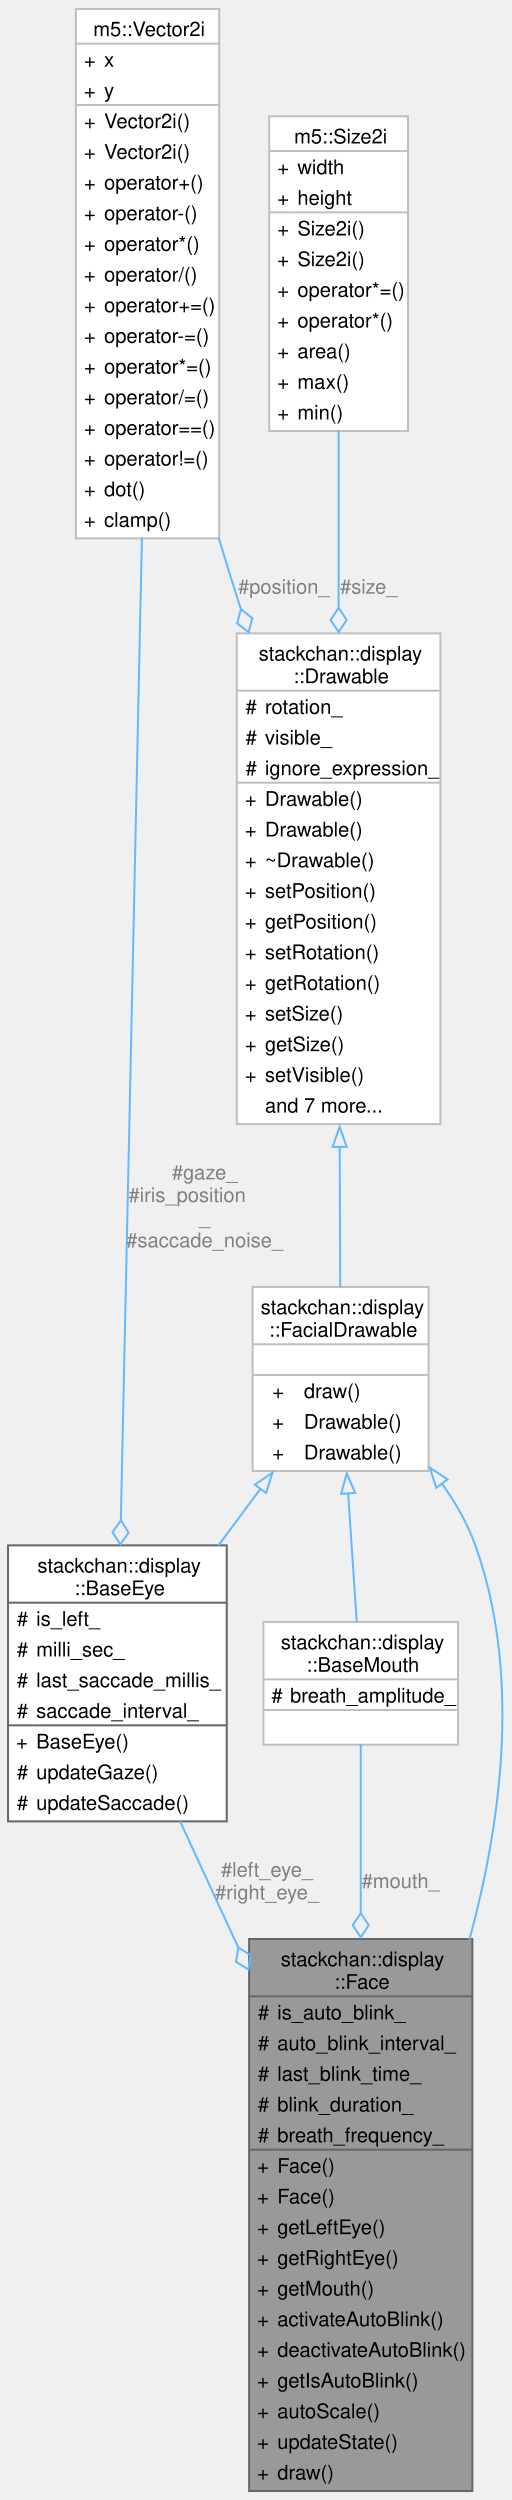
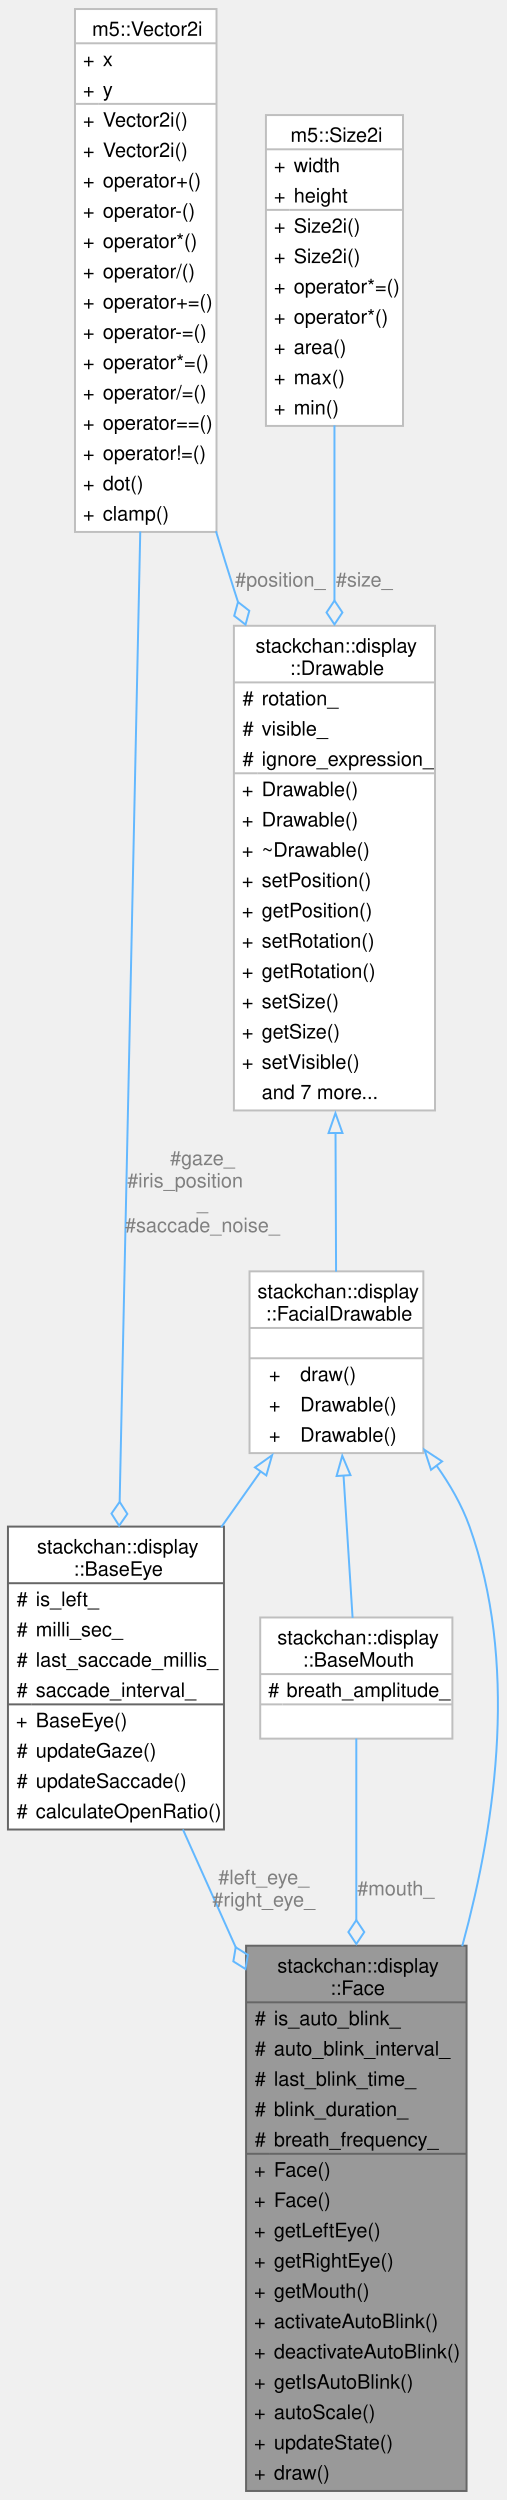
- <svg xmlns="http://www.w3.org/2000/svg" xmlns:xlink="http://www.w3.org/1999/xlink" width="254pt" height="1242pt" viewBox="0.00 0.00 254.24 1242.25">
-   <g id="graph0" class="graph" transform="scale(1 1) rotate(0) translate(4 1238.25)">
+ <svg xmlns="http://www.w3.org/2000/svg" xmlns:xlink="http://www.w3.org/1999/xlink" width="255pt" height="1258pt" viewBox="0.00 0.00 255.12 1257.50">
+   <g id="graph0" class="graph" transform="scale(1 1) rotate(0) translate(4 1253.5)">
    <g id="Node000001" class="node">
      <g id="a_Node000001">
        <a xlink:title=" ">
          <polygon fill="#999999" stroke="none" points="230.88,-274.5 119.88,-274.5 119.88,0 230.88,0 230.88,-274.5" />
          <text text-anchor="start" x="135.62" y="-261" font-family="Helvetica,sans-Serif" font-size="10.00">stackchan::display</text>
          <text text-anchor="start" x="162.25" y="-249.75" font-family="Helvetica,sans-Serif" font-size="10.00">::Face</text>
          <text text-anchor="start" x="124.25" y="-234.5" font-family="Helvetica,sans-Serif" font-size="10.00">#</text>
          <text text-anchor="start" x="133.88" y="-234.5" font-family="Helvetica,sans-Serif" font-size="10.00">is_auto_blink_</text>
          <text text-anchor="start" x="124.25" y="-219.25" font-family="Helvetica,sans-Serif" font-size="10.00">#</text>
          <text text-anchor="start" x="133.88" y="-219.25" font-family="Helvetica,sans-Serif" font-size="10.00">auto_blink_interval_</text>
          <text text-anchor="start" x="124.25" y="-204" font-family="Helvetica,sans-Serif" font-size="10.00">#</text>
          <text text-anchor="start" x="133.88" y="-204" font-family="Helvetica,sans-Serif" font-size="10.00">last_blink_time_</text>
          <text text-anchor="start" x="124.25" y="-188.75" font-family="Helvetica,sans-Serif" font-size="10.00">#</text>
          <text text-anchor="start" x="133.88" y="-188.75" font-family="Helvetica,sans-Serif" font-size="10.00">blink_duration_</text>
          <text text-anchor="start" x="124.25" y="-173.5" font-family="Helvetica,sans-Serif" font-size="10.00">#</text>
          <text text-anchor="start" x="133.88" y="-173.5" font-family="Helvetica,sans-Serif" font-size="10.00">breath_frequency_</text>
          <text text-anchor="start" x="123.88" y="-158.25" font-family="Helvetica,sans-Serif" font-size="10.00">+</text>
          <text text-anchor="start" x="133.88" y="-158.25" font-family="Helvetica,sans-Serif" font-size="10.00">Face()</text>
          <text text-anchor="start" x="123.88" y="-143" font-family="Helvetica,sans-Serif" font-size="10.00">+</text>
          <text text-anchor="start" x="133.88" y="-143" font-family="Helvetica,sans-Serif" font-size="10.00">Face()</text>
          <text text-anchor="start" x="123.88" y="-127.75" font-family="Helvetica,sans-Serif" font-size="10.00">+</text>
          <text text-anchor="start" x="133.88" y="-127.75" font-family="Helvetica,sans-Serif" font-size="10.00">getLeftEye()</text>
          <text text-anchor="start" x="123.88" y="-112.5" font-family="Helvetica,sans-Serif" font-size="10.00">+</text>
          <text text-anchor="start" x="133.88" y="-112.5" font-family="Helvetica,sans-Serif" font-size="10.00">getRightEye()</text>
          <text text-anchor="start" x="123.88" y="-97.25" font-family="Helvetica,sans-Serif" font-size="10.00">+</text>
          <text text-anchor="start" x="133.88" y="-97.25" font-family="Helvetica,sans-Serif" font-size="10.00">getMouth()</text>
          <text text-anchor="start" x="123.88" y="-82" font-family="Helvetica,sans-Serif" font-size="10.00">+</text>
          <text text-anchor="start" x="133.88" y="-82" font-family="Helvetica,sans-Serif" font-size="10.00">activateAutoBlink()</text>
          <text text-anchor="start" x="123.88" y="-66.75" font-family="Helvetica,sans-Serif" font-size="10.00">+</text>
          <text text-anchor="start" x="133.88" y="-66.75" font-family="Helvetica,sans-Serif" font-size="10.00">deactivateAutoBlink()</text>
          <text text-anchor="start" x="123.88" y="-51.5" font-family="Helvetica,sans-Serif" font-size="10.00">+</text>
          <text text-anchor="start" x="133.88" y="-51.5" font-family="Helvetica,sans-Serif" font-size="10.00">getIsAutoBlink()</text>
          <text text-anchor="start" x="123.88" y="-36.25" font-family="Helvetica,sans-Serif" font-size="10.00">+</text>
          <text text-anchor="start" x="133.88" y="-36.25" font-family="Helvetica,sans-Serif" font-size="10.00">autoScale()</text>
          <text text-anchor="start" x="123.88" y="-21" font-family="Helvetica,sans-Serif" font-size="10.00">+</text>
          <text text-anchor="start" x="133.88" y="-21" font-family="Helvetica,sans-Serif" font-size="10.00">updateState()</text>
          <text text-anchor="start" x="123.88" y="-5.75" font-family="Helvetica,sans-Serif" font-size="10.00">+</text>
          <text text-anchor="start" x="133.88" y="-5.75" font-family="Helvetica,sans-Serif" font-size="10.00">draw()</text>
          <polygon fill="#666666" stroke="#666666" points="119.88,-246 119.88,-246 230.88,-246 230.88,-246 119.88,-246" />
          <polygon fill="#666666" stroke="#666666" points="119.88,-169.75 119.88,-169.75 131.88,-169.75 131.88,-169.75 119.88,-169.75" />
          <polygon fill="#666666" stroke="#666666" points="131.88,-169.75 131.88,-169.75 230.88,-169.75 230.88,-169.75 131.88,-169.75" />
          <polygon fill="none" stroke="#666666" points="119.88,0 119.88,-274.5 230.88,-274.5 230.88,0 119.88,0" />
        </a>
      </g>
    </g>
    <g id="Node000002" class="node">
      <g id="a_Node000002">
        <a xlink:href="classstackchan_1_1display_1_1_facial_drawable.html" target="_top" xlink:title=" ">
-           <polygon fill="white" stroke="none" points="209.12,-598.75 121.62,-598.75 121.62,-507.25 209.12,-507.25 209.12,-598.75" />
-           <text text-anchor="start" x="125.62" y="-585.25" font-family="Helvetica,sans-Serif" font-size="10.00">stackchan::display</text>
-           <text text-anchor="start" x="129.75" y="-574" font-family="Helvetica,sans-Serif" font-size="10.00">::FacialDrawable</text>
-           <text text-anchor="start" x="163.88" y="-558.75" font-family="Helvetica,sans-Serif" font-size="10.00"> </text>
+           <polygon fill="white" stroke="none" points="209.12,-614 121.62,-614 121.62,-522.5 209.12,-522.5 209.12,-614" />
+           <text text-anchor="start" x="125.62" y="-600.5" font-family="Helvetica,sans-Serif" font-size="10.00">stackchan::display</text>
+           <text text-anchor="start" x="129.75" y="-589.25" font-family="Helvetica,sans-Serif" font-size="10.00">::FacialDrawable</text>
+           <text text-anchor="start" x="163.88" y="-574" font-family="Helvetica,sans-Serif" font-size="10.00"> </text>
+           <text text-anchor="start" x="131.38" y="-558.75" font-family="Helvetica,sans-Serif" font-size="10.00">+</text>
+           <text text-anchor="start" x="147.12" y="-558.75" font-family="Helvetica,sans-Serif" font-size="10.00">draw()</text>
          <text text-anchor="start" x="131.38" y="-543.5" font-family="Helvetica,sans-Serif" font-size="10.00">+</text>
-           <text text-anchor="start" x="147.12" y="-543.5" font-family="Helvetica,sans-Serif" font-size="10.00">draw()</text>
+           <text text-anchor="start" x="147.12" y="-543.5" font-family="Helvetica,sans-Serif" font-size="10.00">Drawable()</text>
          <text text-anchor="start" x="131.38" y="-528.25" font-family="Helvetica,sans-Serif" font-size="10.00">+</text>
          <text text-anchor="start" x="147.12" y="-528.25" font-family="Helvetica,sans-Serif" font-size="10.00">Drawable()</text>
-           <text text-anchor="start" x="131.38" y="-513" font-family="Helvetica,sans-Serif" font-size="10.00">+</text>
-           <text text-anchor="start" x="147.12" y="-513" font-family="Helvetica,sans-Serif" font-size="10.00">Drawable()</text>
+           <polygon fill="#bfbfbf" stroke="#bfbfbf" points="121.62,-585.5 121.62,-585.5 209.12,-585.5 209.12,-585.5 121.62,-585.5" />
          <polygon fill="#bfbfbf" stroke="#bfbfbf" points="121.62,-570.25 121.62,-570.25 209.12,-570.25 209.12,-570.25 121.62,-570.25" />
-           <polygon fill="#bfbfbf" stroke="#bfbfbf" points="121.62,-555 121.62,-555 209.12,-555 209.12,-555 121.62,-555" />
-           <polygon fill="none" stroke="#bfbfbf" points="121.62,-507.25 121.62,-598.75 209.12,-598.75 209.12,-507.25 121.62,-507.25" />
+           <polygon fill="none" stroke="#bfbfbf" points="121.62,-522.5 121.62,-614 209.12,-614 209.12,-522.5 121.62,-522.5" />
        </a>
      </g>
    </g>
    <g id="edge1_Node000001_Node000002" class="edge">
      <g id="a_edge1_Node000001_Node000002">
        <a xlink:title=" ">
-           <path fill="none" stroke="#63b8ff" d="M215.6,-501.18C222.47,-491.58 228.49,-481.12 232.38,-470.25 254.72,-407.75 246.04,-335.4 229.46,-274.24" />
-           <polygon fill="none" stroke="#63b8ff" points="212.99,-498.83 209.71,-508.9 218.56,-503.08 212.99,-498.83" />
+           <path fill="none" stroke="#63b8ff" d="M215.6,-516.43C222.47,-506.83 228.49,-496.37 232.38,-485.5 256.48,-418.05 246.55,-339.54 228.7,-274.25" />
+           <polygon fill="none" stroke="#63b8ff" points="212.99,-514.08 209.71,-524.15 218.56,-518.33 212.99,-514.08" />
        </a>
      </g>
    </g>
    <g id="Node000006" class="node">
      <g id="a_Node000006">
        <a xlink:href="classstackchan_1_1display_1_1_base_eye.html" target="_top" xlink:title="Base class for Eye, draw nothing.">
-           <polygon fill="white" stroke="none" points="108.75,-470.25 0,-470.25 0,-333 108.75,-333 108.75,-470.25" />
-           <text text-anchor="start" x="14.62" y="-456.75" font-family="Helvetica,sans-Serif" font-size="10.00">stackchan::display</text>
-           <text text-anchor="start" x="33" y="-445.5" font-family="Helvetica,sans-Serif" font-size="10.00">::BaseEye</text>
+           <polygon fill="white" stroke="none" points="108.75,-485.5 0,-485.5 0,-333 108.75,-333 108.75,-485.5" />
+           <text text-anchor="start" x="14.62" y="-472" font-family="Helvetica,sans-Serif" font-size="10.00">stackchan::display</text>
+           <text text-anchor="start" x="33" y="-460.75" font-family="Helvetica,sans-Serif" font-size="10.00">::BaseEye</text>
+           <text text-anchor="start" x="4.38" y="-445.5" font-family="Helvetica,sans-Serif" font-size="10.00">#</text>
+           <text text-anchor="start" x="14" y="-445.5" font-family="Helvetica,sans-Serif" font-size="10.00">is_left_</text>
          <text text-anchor="start" x="4.38" y="-430.25" font-family="Helvetica,sans-Serif" font-size="10.00">#</text>
-           <text text-anchor="start" x="14" y="-430.25" font-family="Helvetica,sans-Serif" font-size="10.00">is_left_</text>
+           <text text-anchor="start" x="14" y="-430.25" font-family="Helvetica,sans-Serif" font-size="10.00">milli_sec_</text>
          <text text-anchor="start" x="4.38" y="-415" font-family="Helvetica,sans-Serif" font-size="10.00">#</text>
-           <text text-anchor="start" x="14" y="-415" font-family="Helvetica,sans-Serif" font-size="10.00">milli_sec_</text>
+           <text text-anchor="start" x="14" y="-415" font-family="Helvetica,sans-Serif" font-size="10.00">last_saccade_millis_</text>
          <text text-anchor="start" x="4.38" y="-399.75" font-family="Helvetica,sans-Serif" font-size="10.00">#</text>
-           <text text-anchor="start" x="14" y="-399.75" font-family="Helvetica,sans-Serif" font-size="10.00">last_saccade_millis_</text>
-           <text text-anchor="start" x="4.38" y="-384.5" font-family="Helvetica,sans-Serif" font-size="10.00">#</text>
-           <text text-anchor="start" x="14" y="-384.5" font-family="Helvetica,sans-Serif" font-size="10.00">saccade_interval_</text>
-           <text text-anchor="start" x="4" y="-369.25" font-family="Helvetica,sans-Serif" font-size="10.00">+</text>
-           <text text-anchor="start" x="14" y="-369.25" font-family="Helvetica,sans-Serif" font-size="10.00">BaseEye()</text>
+           <text text-anchor="start" x="14" y="-399.75" font-family="Helvetica,sans-Serif" font-size="10.00">saccade_interval_</text>
+           <text text-anchor="start" x="4" y="-384.5" font-family="Helvetica,sans-Serif" font-size="10.00">+</text>
+           <text text-anchor="start" x="14" y="-384.5" font-family="Helvetica,sans-Serif" font-size="10.00">BaseEye()</text>
+           <text text-anchor="start" x="4.38" y="-369.25" font-family="Helvetica,sans-Serif" font-size="10.00">#</text>
+           <text text-anchor="start" x="14" y="-369.25" font-family="Helvetica,sans-Serif" font-size="10.00">updateGaze()</text>
          <text text-anchor="start" x="4.38" y="-354" font-family="Helvetica,sans-Serif" font-size="10.00">#</text>
-           <text text-anchor="start" x="14" y="-354" font-family="Helvetica,sans-Serif" font-size="10.00">updateGaze()</text>
+           <text text-anchor="start" x="14" y="-354" font-family="Helvetica,sans-Serif" font-size="10.00">updateSaccade()</text>
          <text text-anchor="start" x="4.38" y="-338.75" font-family="Helvetica,sans-Serif" font-size="10.00">#</text>
-           <text text-anchor="start" x="14" y="-338.75" font-family="Helvetica,sans-Serif" font-size="10.00">updateSaccade()</text>
-           <polygon fill="#666666" stroke="#666666" points="0,-441.75 0,-441.75 108.75,-441.75 108.75,-441.75 0,-441.75" />
-           <polygon fill="#666666" stroke="#666666" points="0,-380.75 0,-380.75 12,-380.75 12,-380.75 0,-380.75" />
-           <polygon fill="#666666" stroke="#666666" points="12,-380.75 12,-380.75 108.75,-380.75 108.75,-380.75 12,-380.75" />
-           <polygon fill="none" stroke="#666666" points="0,-333 0,-470.25 108.75,-470.25 108.75,-333 0,-333" />
+           <text text-anchor="start" x="14" y="-338.75" font-family="Helvetica,sans-Serif" font-size="10.00">calculateOpenRatio()</text>
+           <polygon fill="#666666" stroke="#666666" points="0,-457 0,-457 108.75,-457 108.75,-457 0,-457" />
+           <polygon fill="#666666" stroke="#666666" points="0,-396 0,-396 12,-396 12,-396 0,-396" />
+           <polygon fill="#666666" stroke="#666666" points="12,-396 12,-396 108.75,-396 108.75,-396 12,-396" />
+           <polygon fill="none" stroke="#666666" points="0,-333 0,-485.5 108.75,-485.5 108.75,-333 0,-333" />
        </a>
      </g>
    </g>
    <g id="edge6_Node000006_Node000002" class="edge">
      <g id="a_edge6_Node000006_Node000002">
        <a xlink:title=" ">
-           <path fill="none" stroke="#63b8ff" d="M125.65,-498.55C118.8,-489.33 111.6,-479.64 104.52,-470.1" />
-           <polygon fill="none" stroke="#63b8ff" points="122.7,-500.43 131.47,-506.37 128.31,-496.26 122.7,-500.43" />
+           <path fill="none" stroke="#63b8ff" d="M127.31,-513.41C120.88,-504.32 114.11,-494.74 107.39,-485.23" />
+           <polygon fill="none" stroke="#63b8ff" points="124.36,-515.3 132.99,-521.44 130.07,-511.26 124.36,-515.3" />
        </a>
      </g>
    </g>
    <g id="Node000007" class="node">
      <g id="a_Node000007">
        <a xlink:href="classstackchan_1_1display_1_1_base_mouth.html" target="_top" xlink:title=" ">
-           <polygon fill="white" stroke="none" points="223.75,-432.12 127,-432.12 127,-371.12 223.75,-371.12 223.75,-432.12" />
-           <text text-anchor="start" x="135.62" y="-418.62" font-family="Helvetica,sans-Serif" font-size="10.00">stackchan::display</text>
-           <text text-anchor="start" x="148.38" y="-407.38" font-family="Helvetica,sans-Serif" font-size="10.00">::BaseMouth</text>
-           <text text-anchor="start" x="131" y="-392.12" font-family="Helvetica,sans-Serif" font-size="10.00">#</text>
-           <text text-anchor="start" x="140.25" y="-392.12" font-family="Helvetica,sans-Serif" font-size="10.00">breath_amplitude_</text>
-           <text text-anchor="start" x="173.88" y="-376.88" font-family="Helvetica,sans-Serif" font-size="10.00"> </text>
-           <polygon fill="#bfbfbf" stroke="#bfbfbf" points="127,-403.62 127,-403.62 223.75,-403.62 223.75,-403.62 127,-403.62" />
-           <polygon fill="#bfbfbf" stroke="#bfbfbf" points="127,-388.38 127,-388.38 138.25,-388.38 138.25,-388.38 127,-388.38" />
-           <polygon fill="#bfbfbf" stroke="#bfbfbf" points="138.25,-388.38 138.25,-388.38 223.75,-388.38 223.75,-388.38 138.25,-388.38" />
-           <polygon fill="none" stroke="#bfbfbf" points="127,-371.12 127,-432.12 223.75,-432.12 223.75,-371.12 127,-371.12" />
+           <polygon fill="white" stroke="none" points="223.75,-439.75 127,-439.75 127,-378.75 223.75,-378.75 223.75,-439.75" />
+           <text text-anchor="start" x="135.62" y="-426.25" font-family="Helvetica,sans-Serif" font-size="10.00">stackchan::display</text>
+           <text text-anchor="start" x="148.38" y="-415" font-family="Helvetica,sans-Serif" font-size="10.00">::BaseMouth</text>
+           <text text-anchor="start" x="131" y="-399.75" font-family="Helvetica,sans-Serif" font-size="10.00">#</text>
+           <text text-anchor="start" x="140.25" y="-399.75" font-family="Helvetica,sans-Serif" font-size="10.00">breath_amplitude_</text>
+           <text text-anchor="start" x="173.88" y="-384.5" font-family="Helvetica,sans-Serif" font-size="10.00"> </text>
+           <polygon fill="#bfbfbf" stroke="#bfbfbf" points="127,-411.25 127,-411.25 223.75,-411.25 223.75,-411.25 127,-411.25" />
+           <polygon fill="#bfbfbf" stroke="#bfbfbf" points="127,-396 127,-396 138.25,-396 138.25,-396 127,-396" />
+           <polygon fill="#bfbfbf" stroke="#bfbfbf" points="138.25,-396 138.25,-396 223.75,-396 223.75,-396 138.25,-396" />
+           <polygon fill="none" stroke="#bfbfbf" points="127,-378.75 127,-439.75 223.75,-439.75 223.75,-378.75 127,-378.75" />
        </a>
      </g>
    </g>
    <g id="edge9_Node000007_Node000002" class="edge">
      <g id="a_edge9_Node000007_Node000002">
        <a xlink:title=" ">
-           <path fill="none" stroke="#63b8ff" d="M169.12,-496.11C170.58,-474.32 172.19,-450.26 173.41,-432" />
-           <polygon fill="none" stroke="#63b8ff" points="165.63,-495.87 168.45,-506.08 172.61,-496.33 165.63,-495.87" />
+           <path fill="none" stroke="#63b8ff" d="M168.93,-511.43C170.48,-487.15 172.22,-459.72 173.51,-439.54" />
+           <polygon fill="none" stroke="#63b8ff" points="165.45,-510.97 168.31,-521.17 172.44,-511.41 165.45,-510.97" />
        </a>
      </g>
    </g>
    <g id="Node000003" class="node">
      <g id="a_Node000003">
        <a xlink:href="classstackchan_1_1display_1_1_drawable.html" target="_top" xlink:title=" ">
-           <polygon fill="white" stroke="none" points="215,-923.75 113.75,-923.75 113.75,-679.75 215,-679.75 215,-923.75" />
-           <text text-anchor="start" x="124.62" y="-910.25" font-family="Helvetica,sans-Serif" font-size="10.00">stackchan::display</text>
-           <text text-anchor="start" x="141.88" y="-899" font-family="Helvetica,sans-Serif" font-size="10.00">::Drawable</text>
+           <polygon fill="white" stroke="none" points="215,-939 113.75,-939 113.75,-695 215,-695 215,-939" />
+           <text text-anchor="start" x="124.62" y="-925.5" font-family="Helvetica,sans-Serif" font-size="10.00">stackchan::display</text>
+           <text text-anchor="start" x="141.88" y="-914.25" font-family="Helvetica,sans-Serif" font-size="10.00">::Drawable</text>
+           <text text-anchor="start" x="118.12" y="-899" font-family="Helvetica,sans-Serif" font-size="10.00">#</text>
+           <text text-anchor="start" x="127.75" y="-899" font-family="Helvetica,sans-Serif" font-size="10.00">rotation_</text>
          <text text-anchor="start" x="118.12" y="-883.75" font-family="Helvetica,sans-Serif" font-size="10.00">#</text>
-           <text text-anchor="start" x="127.75" y="-883.75" font-family="Helvetica,sans-Serif" font-size="10.00">rotation_</text>
+           <text text-anchor="start" x="127.75" y="-883.75" font-family="Helvetica,sans-Serif" font-size="10.00">visible_</text>
          <text text-anchor="start" x="118.12" y="-868.5" font-family="Helvetica,sans-Serif" font-size="10.00">#</text>
-           <text text-anchor="start" x="127.75" y="-868.5" font-family="Helvetica,sans-Serif" font-size="10.00">visible_</text>
-           <text text-anchor="start" x="118.12" y="-853.25" font-family="Helvetica,sans-Serif" font-size="10.00">#</text>
-           <text text-anchor="start" x="127.75" y="-853.25" font-family="Helvetica,sans-Serif" font-size="10.00">ignore_expression_</text>
+           <text text-anchor="start" x="127.75" y="-868.5" font-family="Helvetica,sans-Serif" font-size="10.00">ignore_expression_</text>
+           <text text-anchor="start" x="117.75" y="-853.25" font-family="Helvetica,sans-Serif" font-size="10.00">+</text>
+           <text text-anchor="start" x="127.75" y="-853.25" font-family="Helvetica,sans-Serif" font-size="10.00">Drawable()</text>
          <text text-anchor="start" x="117.75" y="-838" font-family="Helvetica,sans-Serif" font-size="10.00">+</text>
          <text text-anchor="start" x="127.75" y="-838" font-family="Helvetica,sans-Serif" font-size="10.00">Drawable()</text>
          <text text-anchor="start" x="117.75" y="-822.75" font-family="Helvetica,sans-Serif" font-size="10.00">+</text>
-           <text text-anchor="start" x="127.75" y="-822.75" font-family="Helvetica,sans-Serif" font-size="10.00">Drawable()</text>
+           <text text-anchor="start" x="127.75" y="-822.75" font-family="Helvetica,sans-Serif" font-size="10.00">~Drawable()</text>
          <text text-anchor="start" x="117.75" y="-807.5" font-family="Helvetica,sans-Serif" font-size="10.00">+</text>
-           <text text-anchor="start" x="127.75" y="-807.5" font-family="Helvetica,sans-Serif" font-size="10.00">~Drawable()</text>
+           <text text-anchor="start" x="127.75" y="-807.5" font-family="Helvetica,sans-Serif" font-size="10.00">setPosition()</text>
          <text text-anchor="start" x="117.75" y="-792.25" font-family="Helvetica,sans-Serif" font-size="10.00">+</text>
-           <text text-anchor="start" x="127.75" y="-792.25" font-family="Helvetica,sans-Serif" font-size="10.00">setPosition()</text>
+           <text text-anchor="start" x="127.75" y="-792.25" font-family="Helvetica,sans-Serif" font-size="10.00">getPosition()</text>
          <text text-anchor="start" x="117.75" y="-777" font-family="Helvetica,sans-Serif" font-size="10.00">+</text>
-           <text text-anchor="start" x="127.75" y="-777" font-family="Helvetica,sans-Serif" font-size="10.00">getPosition()</text>
+           <text text-anchor="start" x="127.75" y="-777" font-family="Helvetica,sans-Serif" font-size="10.00">setRotation()</text>
          <text text-anchor="start" x="117.75" y="-761.75" font-family="Helvetica,sans-Serif" font-size="10.00">+</text>
-           <text text-anchor="start" x="127.75" y="-761.75" font-family="Helvetica,sans-Serif" font-size="10.00">setRotation()</text>
+           <text text-anchor="start" x="127.75" y="-761.75" font-family="Helvetica,sans-Serif" font-size="10.00">getRotation()</text>
          <text text-anchor="start" x="117.75" y="-746.5" font-family="Helvetica,sans-Serif" font-size="10.00">+</text>
-           <text text-anchor="start" x="127.75" y="-746.5" font-family="Helvetica,sans-Serif" font-size="10.00">getRotation()</text>
+           <text text-anchor="start" x="127.75" y="-746.5" font-family="Helvetica,sans-Serif" font-size="10.00">setSize()</text>
          <text text-anchor="start" x="117.75" y="-731.25" font-family="Helvetica,sans-Serif" font-size="10.00">+</text>
-           <text text-anchor="start" x="127.75" y="-731.25" font-family="Helvetica,sans-Serif" font-size="10.00">setSize()</text>
+           <text text-anchor="start" x="127.75" y="-731.25" font-family="Helvetica,sans-Serif" font-size="10.00">getSize()</text>
          <text text-anchor="start" x="117.75" y="-716" font-family="Helvetica,sans-Serif" font-size="10.00">+</text>
-           <text text-anchor="start" x="127.75" y="-716" font-family="Helvetica,sans-Serif" font-size="10.00">getSize()</text>
-           <text text-anchor="start" x="117.75" y="-700.75" font-family="Helvetica,sans-Serif" font-size="10.00">+</text>
-           <text text-anchor="start" x="127.75" y="-700.75" font-family="Helvetica,sans-Serif" font-size="10.00">setVisible()</text>
-           <text text-anchor="start" x="127.75" y="-685.5" font-family="Helvetica,sans-Serif" font-size="10.00">and 7 more...</text>
-           <polygon fill="#bfbfbf" stroke="#bfbfbf" points="113.75,-895.25 113.75,-895.25 215,-895.25 215,-895.25 113.75,-895.25" />
-           <polygon fill="#bfbfbf" stroke="#bfbfbf" points="113.75,-849.5 113.75,-849.5 125.75,-849.5 125.75,-849.5 113.75,-849.5" />
-           <polygon fill="#bfbfbf" stroke="#bfbfbf" points="125.75,-849.5 125.75,-849.5 215,-849.5 215,-849.5 125.75,-849.5" />
-           <polygon fill="none" stroke="#bfbfbf" points="113.75,-679.75 113.75,-923.75 215,-923.75 215,-679.75 113.75,-679.75" />
+           <text text-anchor="start" x="127.75" y="-716" font-family="Helvetica,sans-Serif" font-size="10.00">setVisible()</text>
+           <text text-anchor="start" x="127.75" y="-700.75" font-family="Helvetica,sans-Serif" font-size="10.00">and 7 more...</text>
+           <polygon fill="#bfbfbf" stroke="#bfbfbf" points="113.75,-910.5 113.75,-910.5 215,-910.5 215,-910.5 113.75,-910.5" />
+           <polygon fill="#bfbfbf" stroke="#bfbfbf" points="113.75,-864.75 113.75,-864.75 125.75,-864.75 125.75,-864.75 113.75,-864.75" />
+           <polygon fill="#bfbfbf" stroke="#bfbfbf" points="125.75,-864.75 125.75,-864.75 215,-864.75 215,-864.75 125.75,-864.75" />
+           <polygon fill="none" stroke="#bfbfbf" points="113.75,-695 113.75,-939 215,-939 215,-695 113.75,-695" />
        </a>
      </g>
    </g>
    <g id="edge2_Node000002_Node000003" class="edge">
      <g id="a_edge2_Node000002_Node000003">
        <a xlink:title=" ">
-           <path fill="none" stroke="#63b8ff" d="M164.91,-668.67C165.01,-643.41 165.11,-618.63 165.19,-598.61" />
-           <polygon fill="none" stroke="#63b8ff" points="161.41,-668.38 164.87,-678.39 168.41,-668.41 161.41,-668.38" />
+           <path fill="none" stroke="#63b8ff" d="M164.91,-683.92C165.01,-658.66 165.11,-633.88 165.19,-613.86" />
+           <polygon fill="none" stroke="#63b8ff" points="161.41,-683.63 164.87,-693.64 168.41,-683.66 161.41,-683.63" />
        </a>
      </g>
    </g>
    <g id="Node000004" class="node">
      <g id="a_Node000004">
        <a xlink:href="classm5_1_1_vector2i.html" target="_top" xlink:title=" ">
-           <polygon fill="white" stroke="none" points="105,-1234.25 33.75,-1234.25 33.75,-971 105,-971 105,-1234.25" />
-           <text text-anchor="start" x="42.38" y="-1220.75" font-family="Helvetica,sans-Serif" font-size="10.00">m5::Vector2i</text>
+           <polygon fill="white" stroke="none" points="105,-1249.5 33.75,-1249.5 33.75,-986.25 105,-986.25 105,-1249.5" />
+           <text text-anchor="start" x="42.38" y="-1236" font-family="Helvetica,sans-Serif" font-size="10.00">m5::Vector2i</text>
+           <text text-anchor="start" x="37.75" y="-1220.75" font-family="Helvetica,sans-Serif" font-size="10.00">+</text>
+           <text text-anchor="start" x="47.75" y="-1220.75" font-family="Helvetica,sans-Serif" font-size="10.00">x</text>
          <text text-anchor="start" x="37.75" y="-1205.5" font-family="Helvetica,sans-Serif" font-size="10.00">+</text>
-           <text text-anchor="start" x="47.75" y="-1205.5" font-family="Helvetica,sans-Serif" font-size="10.00">x</text>
+           <text text-anchor="start" x="47.75" y="-1205.5" font-family="Helvetica,sans-Serif" font-size="10.00">y</text>
          <text text-anchor="start" x="37.75" y="-1190.25" font-family="Helvetica,sans-Serif" font-size="10.00">+</text>
-           <text text-anchor="start" x="47.75" y="-1190.25" font-family="Helvetica,sans-Serif" font-size="10.00">y</text>
+           <text text-anchor="start" x="47.75" y="-1190.25" font-family="Helvetica,sans-Serif" font-size="10.00">Vector2i()</text>
          <text text-anchor="start" x="37.75" y="-1175" font-family="Helvetica,sans-Serif" font-size="10.00">+</text>
          <text text-anchor="start" x="47.75" y="-1175" font-family="Helvetica,sans-Serif" font-size="10.00">Vector2i()</text>
          <text text-anchor="start" x="37.75" y="-1159.75" font-family="Helvetica,sans-Serif" font-size="10.00">+</text>
-           <text text-anchor="start" x="47.75" y="-1159.75" font-family="Helvetica,sans-Serif" font-size="10.00">Vector2i()</text>
+           <text text-anchor="start" x="47.75" y="-1159.75" font-family="Helvetica,sans-Serif" font-size="10.00">operator+()</text>
          <text text-anchor="start" x="37.75" y="-1144.5" font-family="Helvetica,sans-Serif" font-size="10.00">+</text>
-           <text text-anchor="start" x="47.75" y="-1144.5" font-family="Helvetica,sans-Serif" font-size="10.00">operator+()</text>
+           <text text-anchor="start" x="47.75" y="-1144.5" font-family="Helvetica,sans-Serif" font-size="10.00">operator-()</text>
          <text text-anchor="start" x="37.75" y="-1129.25" font-family="Helvetica,sans-Serif" font-size="10.00">+</text>
-           <text text-anchor="start" x="47.75" y="-1129.25" font-family="Helvetica,sans-Serif" font-size="10.00">operator-()</text>
+           <text text-anchor="start" x="47.75" y="-1129.25" font-family="Helvetica,sans-Serif" font-size="10.00">operator*()</text>
          <text text-anchor="start" x="37.75" y="-1114" font-family="Helvetica,sans-Serif" font-size="10.00">+</text>
-           <text text-anchor="start" x="47.75" y="-1114" font-family="Helvetica,sans-Serif" font-size="10.00">operator*()</text>
+           <text text-anchor="start" x="47.75" y="-1114" font-family="Helvetica,sans-Serif" font-size="10.00">operator/()</text>
          <text text-anchor="start" x="37.75" y="-1098.75" font-family="Helvetica,sans-Serif" font-size="10.00">+</text>
-           <text text-anchor="start" x="47.75" y="-1098.75" font-family="Helvetica,sans-Serif" font-size="10.00">operator/()</text>
+           <text text-anchor="start" x="47.75" y="-1098.75" font-family="Helvetica,sans-Serif" font-size="10.00">operator+=()</text>
          <text text-anchor="start" x="37.75" y="-1083.5" font-family="Helvetica,sans-Serif" font-size="10.00">+</text>
-           <text text-anchor="start" x="47.75" y="-1083.5" font-family="Helvetica,sans-Serif" font-size="10.00">operator+=()</text>
+           <text text-anchor="start" x="47.75" y="-1083.5" font-family="Helvetica,sans-Serif" font-size="10.00">operator-=()</text>
          <text text-anchor="start" x="37.75" y="-1068.25" font-family="Helvetica,sans-Serif" font-size="10.00">+</text>
-           <text text-anchor="start" x="47.75" y="-1068.25" font-family="Helvetica,sans-Serif" font-size="10.00">operator-=()</text>
+           <text text-anchor="start" x="47.75" y="-1068.25" font-family="Helvetica,sans-Serif" font-size="10.00">operator*=()</text>
          <text text-anchor="start" x="37.75" y="-1053" font-family="Helvetica,sans-Serif" font-size="10.00">+</text>
-           <text text-anchor="start" x="47.75" y="-1053" font-family="Helvetica,sans-Serif" font-size="10.00">operator*=()</text>
+           <text text-anchor="start" x="47.75" y="-1053" font-family="Helvetica,sans-Serif" font-size="10.00">operator/=()</text>
          <text text-anchor="start" x="37.75" y="-1037.75" font-family="Helvetica,sans-Serif" font-size="10.00">+</text>
-           <text text-anchor="start" x="47.75" y="-1037.75" font-family="Helvetica,sans-Serif" font-size="10.00">operator/=()</text>
+           <text text-anchor="start" x="47.75" y="-1037.75" font-family="Helvetica,sans-Serif" font-size="10.00">operator==()</text>
          <text text-anchor="start" x="37.75" y="-1022.5" font-family="Helvetica,sans-Serif" font-size="10.00">+</text>
-           <text text-anchor="start" x="47.75" y="-1022.5" font-family="Helvetica,sans-Serif" font-size="10.00">operator==()</text>
+           <text text-anchor="start" x="47.75" y="-1022.5" font-family="Helvetica,sans-Serif" font-size="10.00">operator!=()</text>
          <text text-anchor="start" x="37.75" y="-1007.25" font-family="Helvetica,sans-Serif" font-size="10.00">+</text>
-           <text text-anchor="start" x="47.75" y="-1007.25" font-family="Helvetica,sans-Serif" font-size="10.00">operator!=()</text>
+           <text text-anchor="start" x="47.75" y="-1007.25" font-family="Helvetica,sans-Serif" font-size="10.00">dot()</text>
          <text text-anchor="start" x="37.75" y="-992" font-family="Helvetica,sans-Serif" font-size="10.00">+</text>
-           <text text-anchor="start" x="47.75" y="-992" font-family="Helvetica,sans-Serif" font-size="10.00">dot()</text>
-           <text text-anchor="start" x="37.75" y="-976.75" font-family="Helvetica,sans-Serif" font-size="10.00">+</text>
-           <text text-anchor="start" x="47.75" y="-976.75" font-family="Helvetica,sans-Serif" font-size="10.00">clamp()</text>
-           <polygon fill="#bfbfbf" stroke="#bfbfbf" points="33.75,-1217 33.75,-1217 105,-1217 105,-1217 33.75,-1217" />
-           <polygon fill="#bfbfbf" stroke="#bfbfbf" points="33.75,-1186.5 33.75,-1186.5 45.75,-1186.5 45.75,-1186.5 33.75,-1186.5" />
-           <polygon fill="#bfbfbf" stroke="#bfbfbf" points="45.75,-1186.5 45.75,-1186.5 105,-1186.5 105,-1186.5 45.75,-1186.5" />
-           <polygon fill="none" stroke="#bfbfbf" points="33.75,-971 33.75,-1234.25 105,-1234.25 105,-971 33.75,-971" />
+           <text text-anchor="start" x="47.75" y="-992" font-family="Helvetica,sans-Serif" font-size="10.00">clamp()</text>
+           <polygon fill="#bfbfbf" stroke="#bfbfbf" points="33.75,-1232.25 33.75,-1232.25 105,-1232.25 105,-1232.25 33.75,-1232.25" />
+           <polygon fill="#bfbfbf" stroke="#bfbfbf" points="33.75,-1201.75 33.75,-1201.75 45.75,-1201.75 45.75,-1201.75 33.75,-1201.75" />
+           <polygon fill="#bfbfbf" stroke="#bfbfbf" points="45.75,-1201.75 45.75,-1201.75 105,-1201.75 105,-1201.75 45.75,-1201.75" />
+           <polygon fill="none" stroke="#bfbfbf" points="33.75,-986.25 33.75,-1249.5 105,-1249.5 105,-986.25 33.75,-986.25" />
        </a>
      </g>
    </g>
    <g id="edge3_Node000003_Node000004" class="edge">
      <g id="a_edge3_Node000003_Node000004">
        <a xlink:title=" ">
-           <path fill="none" stroke="#63b8ff" d="M104.73,-971.37C107.73,-961.32 110.8,-951.35 113.88,-941.75 114.5,-939.78 115.14,-937.81 115.79,-935.81" />
-           <polygon fill="none" stroke="#63b8ff" points="115.82,-935.72 113.91,-928.77 119.6,-924.33 121.51,-931.29 115.82,-935.72" />
-         </a>
-       </g>
-       <text text-anchor="middle" x="137.12" y="-943.5" font-family="Helvetica,sans-Serif" font-size="10.00" fill="grey"> #position_</text>
+           <path fill="none" stroke="#63b8ff" d="M104.73,-986.62C107.73,-976.57 110.8,-966.6 113.88,-957 114.5,-955.03 115.14,-953.06 115.79,-951.06" />
+           <polygon fill="none" stroke="#63b8ff" points="115.82,-950.97 113.91,-944.02 119.6,-939.58 121.51,-946.54 115.82,-950.97" />
+         </a>
+       </g>
+       <text text-anchor="middle" x="137.12" y="-958.75" font-family="Helvetica,sans-Serif" font-size="10.00" fill="grey"> #position_</text>
    </g>
    <g id="edge7_Node000006_Node000004" class="edge">
      <g id="a_edge7_Node000006_Node000004">
        <a xlink:title=" ">
-           <path fill="none" stroke="#63b8ff" d="M66.58,-971.38C63.5,-828.04 58.66,-602.17 56.09,-482.77" />
-           <polygon fill="none" stroke="#63b8ff" points="56.09,-482.7 51.97,-476.78 55.84,-470.7 59.96,-476.61 56.09,-482.7" />
-         </a>
-       </g>
-       <text text-anchor="middle" x="97.78" y="-652.25" font-family="Helvetica,sans-Serif" font-size="10.00" fill="grey"> #gaze_</text>
-       <text text-anchor="start" x="59.91" y="-641" font-family="Helvetica,sans-Serif" font-size="10.00" fill="grey">#iris_position</text>
-       <text text-anchor="middle" x="97.78" y="-629.75" font-family="Helvetica,sans-Serif" font-size="10.00" fill="grey">_</text>
-       <text text-anchor="middle" x="97.78" y="-618.5" font-family="Helvetica,sans-Serif" font-size="10.00" fill="grey">#saccade_noise_</text>
+           <path fill="none" stroke="#63b8ff" d="M66.61,-986.45C63.59,-844.28 58.84,-620.73 56.24,-498.06" />
+           <polygon fill="none" stroke="#63b8ff" points="56.24,-497.96 52.11,-492.05 55.98,-485.96 60.11,-491.88 56.24,-497.96" />
+         </a>
+       </g>
+       <text text-anchor="middle" x="97.91" y="-667.5" font-family="Helvetica,sans-Serif" font-size="10.00" fill="grey"> #gaze_</text>
+       <text text-anchor="start" x="60.03" y="-656.25" font-family="Helvetica,sans-Serif" font-size="10.00" fill="grey">#iris_position</text>
+       <text text-anchor="middle" x="97.91" y="-645" font-family="Helvetica,sans-Serif" font-size="10.00" fill="grey">_</text>
+       <text text-anchor="middle" x="97.91" y="-633.75" font-family="Helvetica,sans-Serif" font-size="10.00" fill="grey">#saccade_noise_</text>
    </g>
    <g id="Node000005" class="node">
      <g id="a_Node000005">
        <a xlink:href="classm5_1_1_size2i.html" target="_top" xlink:title=" ">
-           <polygon fill="white" stroke="none" points="198.88,-1180.88 129.88,-1180.88 129.88,-1024.38 198.88,-1024.38 198.88,-1180.88" />
-           <text text-anchor="start" x="142.25" y="-1167.38" font-family="Helvetica,sans-Serif" font-size="10.00">m5::Size2i</text>
+           <polygon fill="white" stroke="none" points="198.88,-1196.12 129.88,-1196.12 129.88,-1039.62 198.88,-1039.62 198.88,-1196.12" />
+           <text text-anchor="start" x="142.25" y="-1182.62" font-family="Helvetica,sans-Serif" font-size="10.00">m5::Size2i</text>
+           <text text-anchor="start" x="133.88" y="-1167.38" font-family="Helvetica,sans-Serif" font-size="10.00">+</text>
+           <text text-anchor="start" x="143.88" y="-1167.38" font-family="Helvetica,sans-Serif" font-size="10.00">width</text>
          <text text-anchor="start" x="133.88" y="-1152.12" font-family="Helvetica,sans-Serif" font-size="10.00">+</text>
-           <text text-anchor="start" x="143.88" y="-1152.12" font-family="Helvetica,sans-Serif" font-size="10.00">width</text>
+           <text text-anchor="start" x="143.88" y="-1152.12" font-family="Helvetica,sans-Serif" font-size="10.00">height</text>
          <text text-anchor="start" x="133.88" y="-1136.88" font-family="Helvetica,sans-Serif" font-size="10.00">+</text>
-           <text text-anchor="start" x="143.88" y="-1136.88" font-family="Helvetica,sans-Serif" font-size="10.00">height</text>
+           <text text-anchor="start" x="143.88" y="-1136.88" font-family="Helvetica,sans-Serif" font-size="10.00">Size2i()</text>
          <text text-anchor="start" x="133.88" y="-1121.62" font-family="Helvetica,sans-Serif" font-size="10.00">+</text>
          <text text-anchor="start" x="143.88" y="-1121.62" font-family="Helvetica,sans-Serif" font-size="10.00">Size2i()</text>
          <text text-anchor="start" x="133.88" y="-1106.38" font-family="Helvetica,sans-Serif" font-size="10.00">+</text>
-           <text text-anchor="start" x="143.88" y="-1106.38" font-family="Helvetica,sans-Serif" font-size="10.00">Size2i()</text>
+           <text text-anchor="start" x="143.88" y="-1106.38" font-family="Helvetica,sans-Serif" font-size="10.00">operator*=()</text>
          <text text-anchor="start" x="133.88" y="-1091.12" font-family="Helvetica,sans-Serif" font-size="10.00">+</text>
-           <text text-anchor="start" x="143.88" y="-1091.12" font-family="Helvetica,sans-Serif" font-size="10.00">operator*=()</text>
+           <text text-anchor="start" x="143.88" y="-1091.12" font-family="Helvetica,sans-Serif" font-size="10.00">operator*()</text>
          <text text-anchor="start" x="133.88" y="-1075.88" font-family="Helvetica,sans-Serif" font-size="10.00">+</text>
-           <text text-anchor="start" x="143.88" y="-1075.88" font-family="Helvetica,sans-Serif" font-size="10.00">operator*()</text>
+           <text text-anchor="start" x="143.88" y="-1075.88" font-family="Helvetica,sans-Serif" font-size="10.00">area()</text>
          <text text-anchor="start" x="133.88" y="-1060.62" font-family="Helvetica,sans-Serif" font-size="10.00">+</text>
-           <text text-anchor="start" x="143.88" y="-1060.62" font-family="Helvetica,sans-Serif" font-size="10.00">area()</text>
+           <text text-anchor="start" x="143.88" y="-1060.62" font-family="Helvetica,sans-Serif" font-size="10.00">max()</text>
          <text text-anchor="start" x="133.88" y="-1045.38" font-family="Helvetica,sans-Serif" font-size="10.00">+</text>
-           <text text-anchor="start" x="143.88" y="-1045.38" font-family="Helvetica,sans-Serif" font-size="10.00">max()</text>
-           <text text-anchor="start" x="133.88" y="-1030.12" font-family="Helvetica,sans-Serif" font-size="10.00">+</text>
-           <text text-anchor="start" x="143.88" y="-1030.12" font-family="Helvetica,sans-Serif" font-size="10.00">min()</text>
-           <polygon fill="#bfbfbf" stroke="#bfbfbf" points="129.88,-1163.62 129.88,-1163.62 198.88,-1163.62 198.88,-1163.62 129.88,-1163.62" />
-           <polygon fill="#bfbfbf" stroke="#bfbfbf" points="129.88,-1133.12 129.88,-1133.12 141.88,-1133.12 141.88,-1133.12 129.88,-1133.12" />
-           <polygon fill="#bfbfbf" stroke="#bfbfbf" points="141.88,-1133.12 141.88,-1133.12 198.88,-1133.12 198.88,-1133.12 141.88,-1133.12" />
-           <polygon fill="none" stroke="#bfbfbf" points="129.88,-1024.38 129.88,-1180.88 198.88,-1180.88 198.88,-1024.38 129.88,-1024.38" />
+           <text text-anchor="start" x="143.88" y="-1045.38" font-family="Helvetica,sans-Serif" font-size="10.00">min()</text>
+           <polygon fill="#bfbfbf" stroke="#bfbfbf" points="129.88,-1178.88 129.88,-1178.88 198.88,-1178.88 198.88,-1178.88 129.88,-1178.88" />
+           <polygon fill="#bfbfbf" stroke="#bfbfbf" points="129.88,-1148.38 129.88,-1148.38 141.88,-1148.38 141.88,-1148.38 129.88,-1148.38" />
+           <polygon fill="#bfbfbf" stroke="#bfbfbf" points="141.88,-1148.38 141.88,-1148.38 198.88,-1148.38 198.88,-1148.38 141.88,-1148.38" />
+           <polygon fill="none" stroke="#bfbfbf" points="129.88,-1039.62 129.88,-1196.12 198.88,-1196.12 198.88,-1039.62 129.88,-1039.62" />
        </a>
      </g>
    </g>
    <g id="edge4_Node000003_Node000005" class="edge">
      <g id="a_edge4_Node000003_Node000005">
        <a xlink:title=" ">
-           <path fill="none" stroke="#63b8ff" d="M164.38,-1024.66C164.38,-997.72 164.38,-966.64 164.38,-936.42" />
-           <polygon fill="none" stroke="#63b8ff" points="164.38,-936.44 160.38,-930.44 164.38,-924.44 168.38,-930.44 164.38,-936.44" />
-         </a>
-       </g>
-       <text text-anchor="middle" x="179.38" y="-943.5" font-family="Helvetica,sans-Serif" font-size="10.00" fill="grey"> #size_</text>
+           <path fill="none" stroke="#63b8ff" d="M164.38,-1039.91C164.38,-1012.97 164.38,-981.89 164.38,-951.67" />
+           <polygon fill="none" stroke="#63b8ff" points="164.38,-951.69 160.38,-945.69 164.38,-939.69 168.38,-945.69 164.38,-951.69" />
+         </a>
+       </g>
+       <text text-anchor="middle" x="179.38" y="-958.75" font-family="Helvetica,sans-Serif" font-size="10.00" fill="grey"> #size_</text>
    </g>
    <g id="edge5_Node000001_Node000006" class="edge">
      <g id="a_edge5_Node000001_Node000006">
        <a xlink:title=" ">
-           <path fill="none" stroke="#63b8ff" d="M85.54,-333.06C94.44,-313.75 104.46,-292.02 114.5,-270.26" />
-           <polygon fill="none" stroke="#63b8ff" points="114.5,-270.25 113.38,-263.13 119.52,-259.36 120.64,-266.48 114.5,-270.25" />
+           <path fill="none" stroke="#63b8ff" d="M88.08,-333.04C96.39,-314.5 105.55,-294.07 114.71,-273.63" />
+           <polygon fill="none" stroke="#63b8ff" points="114.67,-273.72 113.47,-266.61 119.57,-262.77 120.77,-269.88 114.67,-273.72" />
        </a>
      </g>
      <text text-anchor="middle" x="128.79" y="-305.5" font-family="Helvetica,sans-Serif" font-size="10.00" fill="grey"> #left_eye_</text>
      <text text-anchor="middle" x="128.79" y="-294.25" font-family="Helvetica,sans-Serif" font-size="10.00" fill="grey">#right_eye_</text>
    </g>
    <g id="edge8_Node000001_Node000007" class="edge">
      <g id="a_edge8_Node000001_Node000007">
        <a xlink:title=" ">
-           <path fill="none" stroke="#63b8ff" d="M175.38,-371.29C175.38,-349.98 175.38,-319.37 175.38,-287.3" />
-           <polygon fill="none" stroke="#63b8ff" points="175.38,-287.37 171.38,-281.37 175.38,-275.37 179.38,-281.37 175.38,-287.37" />
+           <path fill="none" stroke="#63b8ff" d="M175.38,-378.84C175.38,-355.96 175.38,-322.31 175.38,-287.39" />
+           <polygon fill="none" stroke="#63b8ff" points="175.38,-287.38 171.38,-281.38 175.38,-275.38 179.38,-281.38 175.38,-287.38" />
        </a>
      </g>
      <text text-anchor="middle" x="195.25" y="-299.88" font-family="Helvetica,sans-Serif" font-size="10.00" fill="grey"> #mouth_</text>
    </g>
  </g>
</svg>
